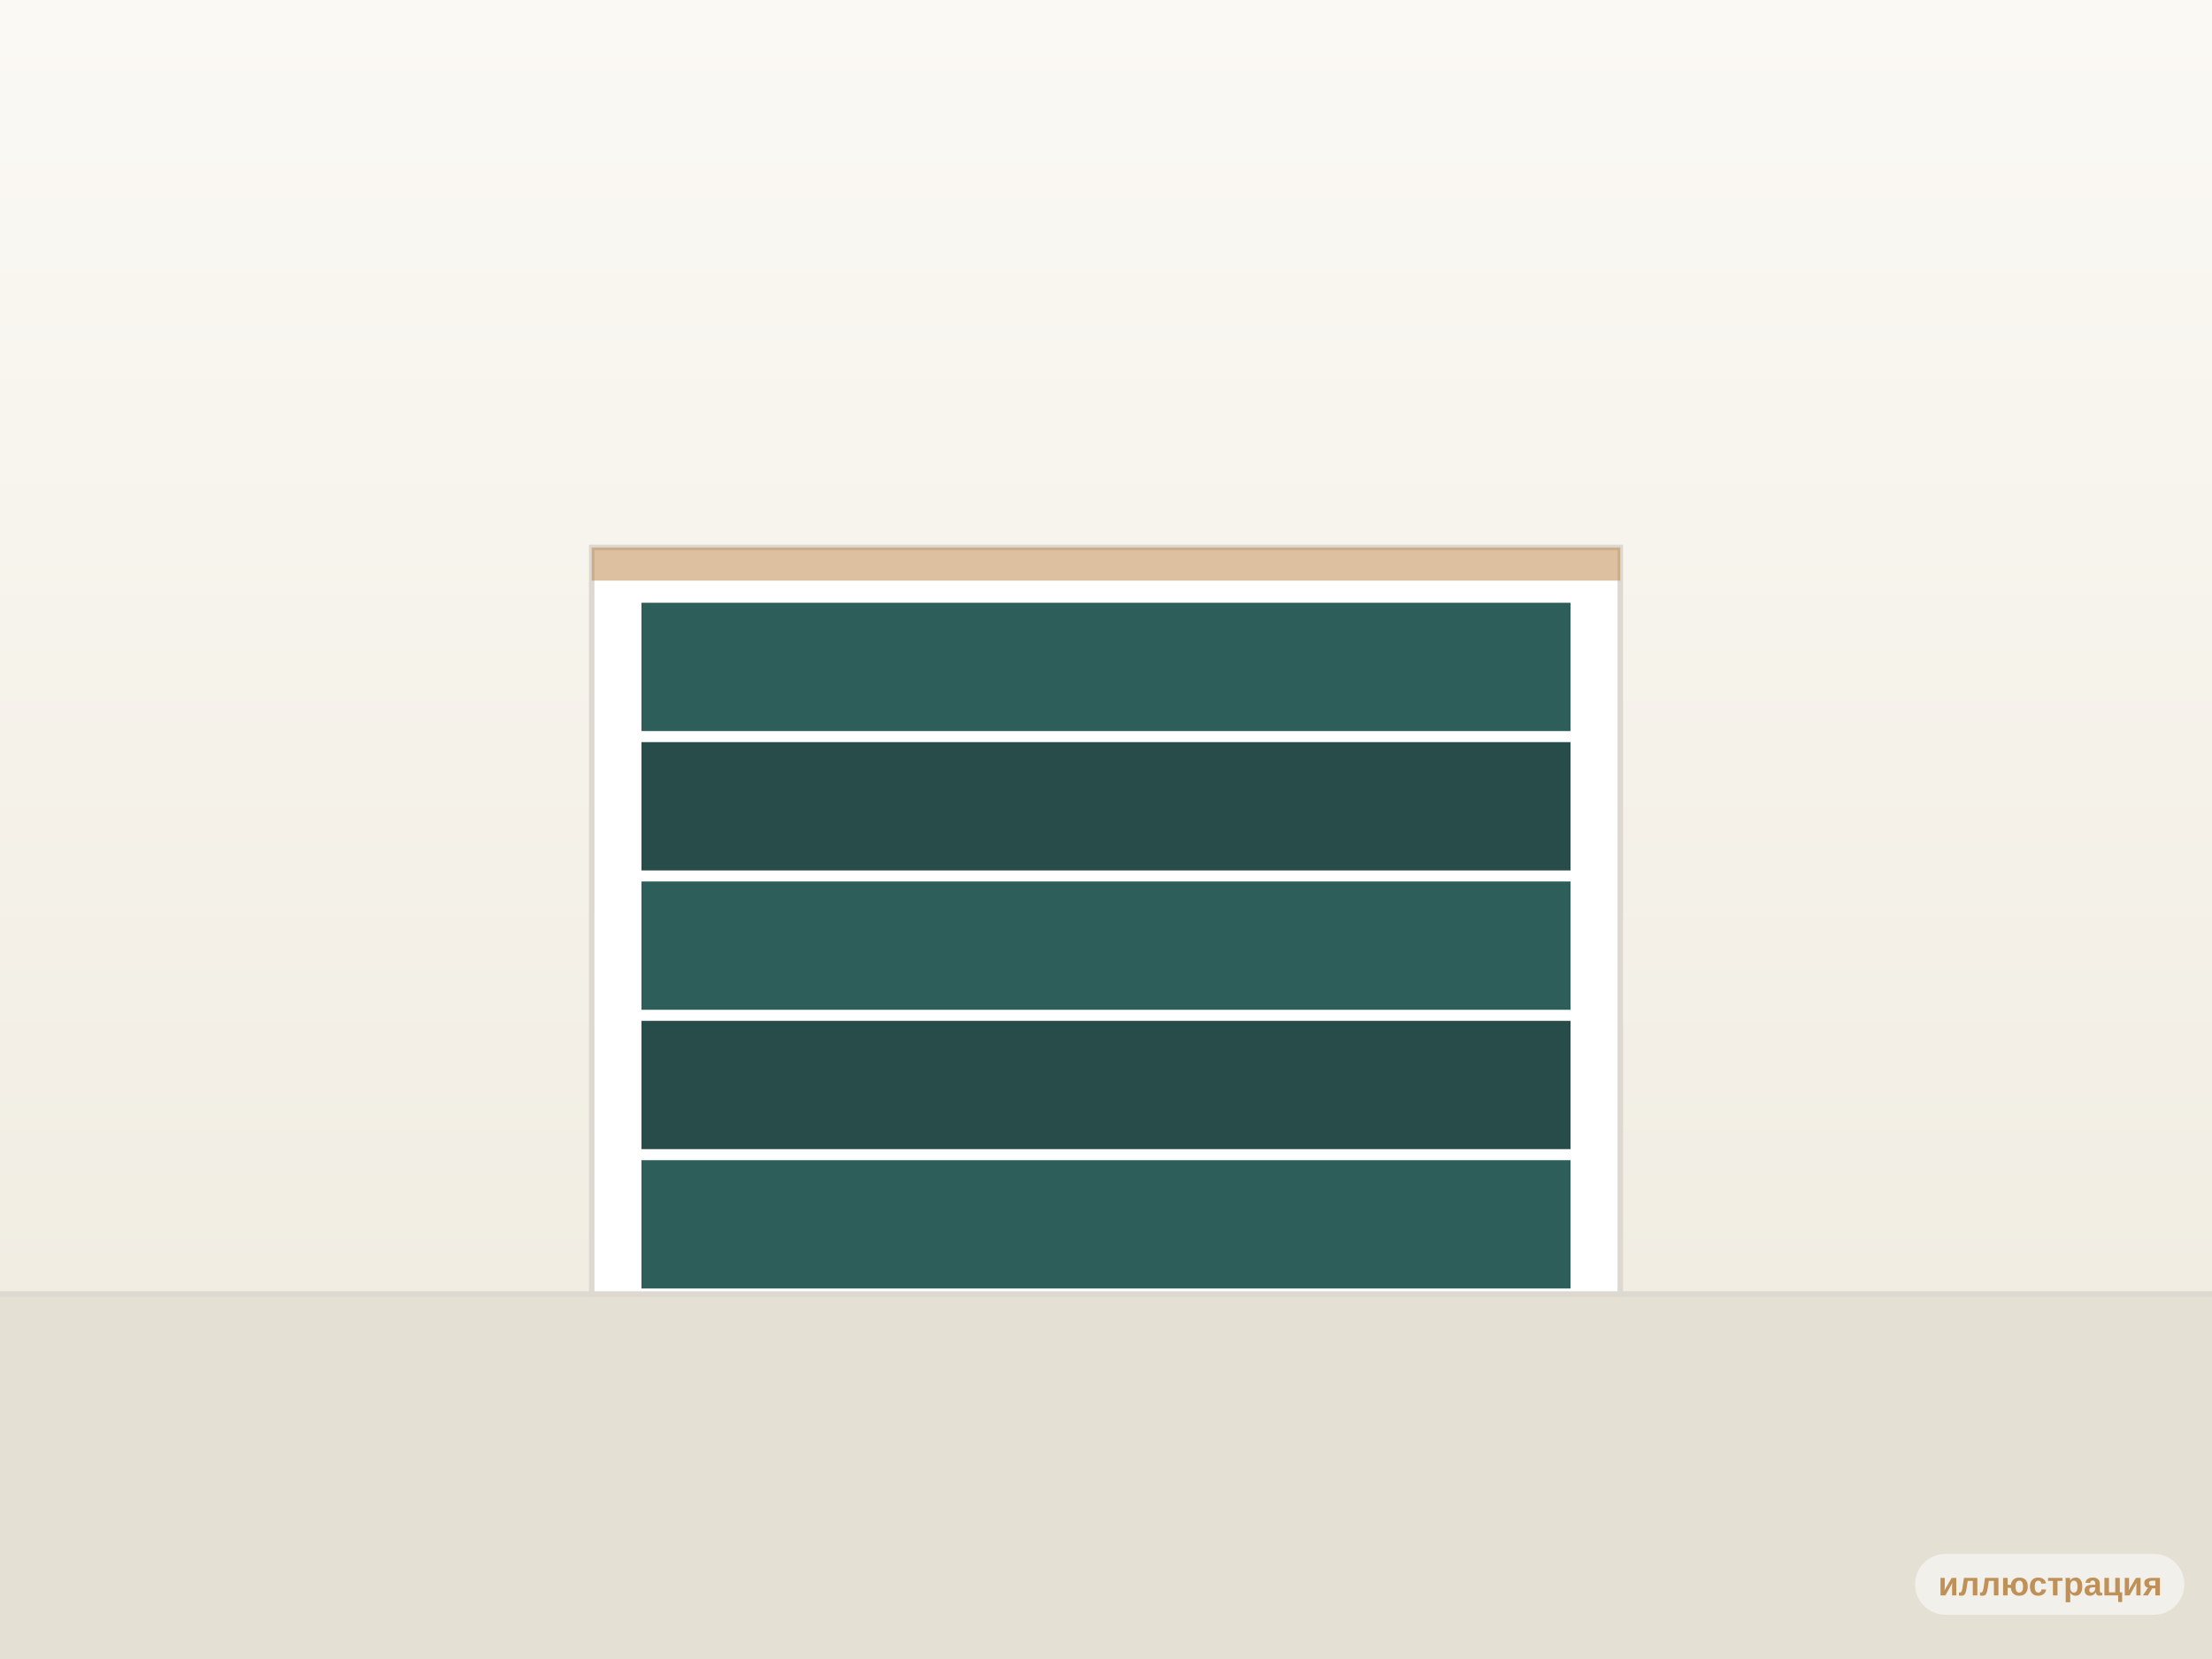
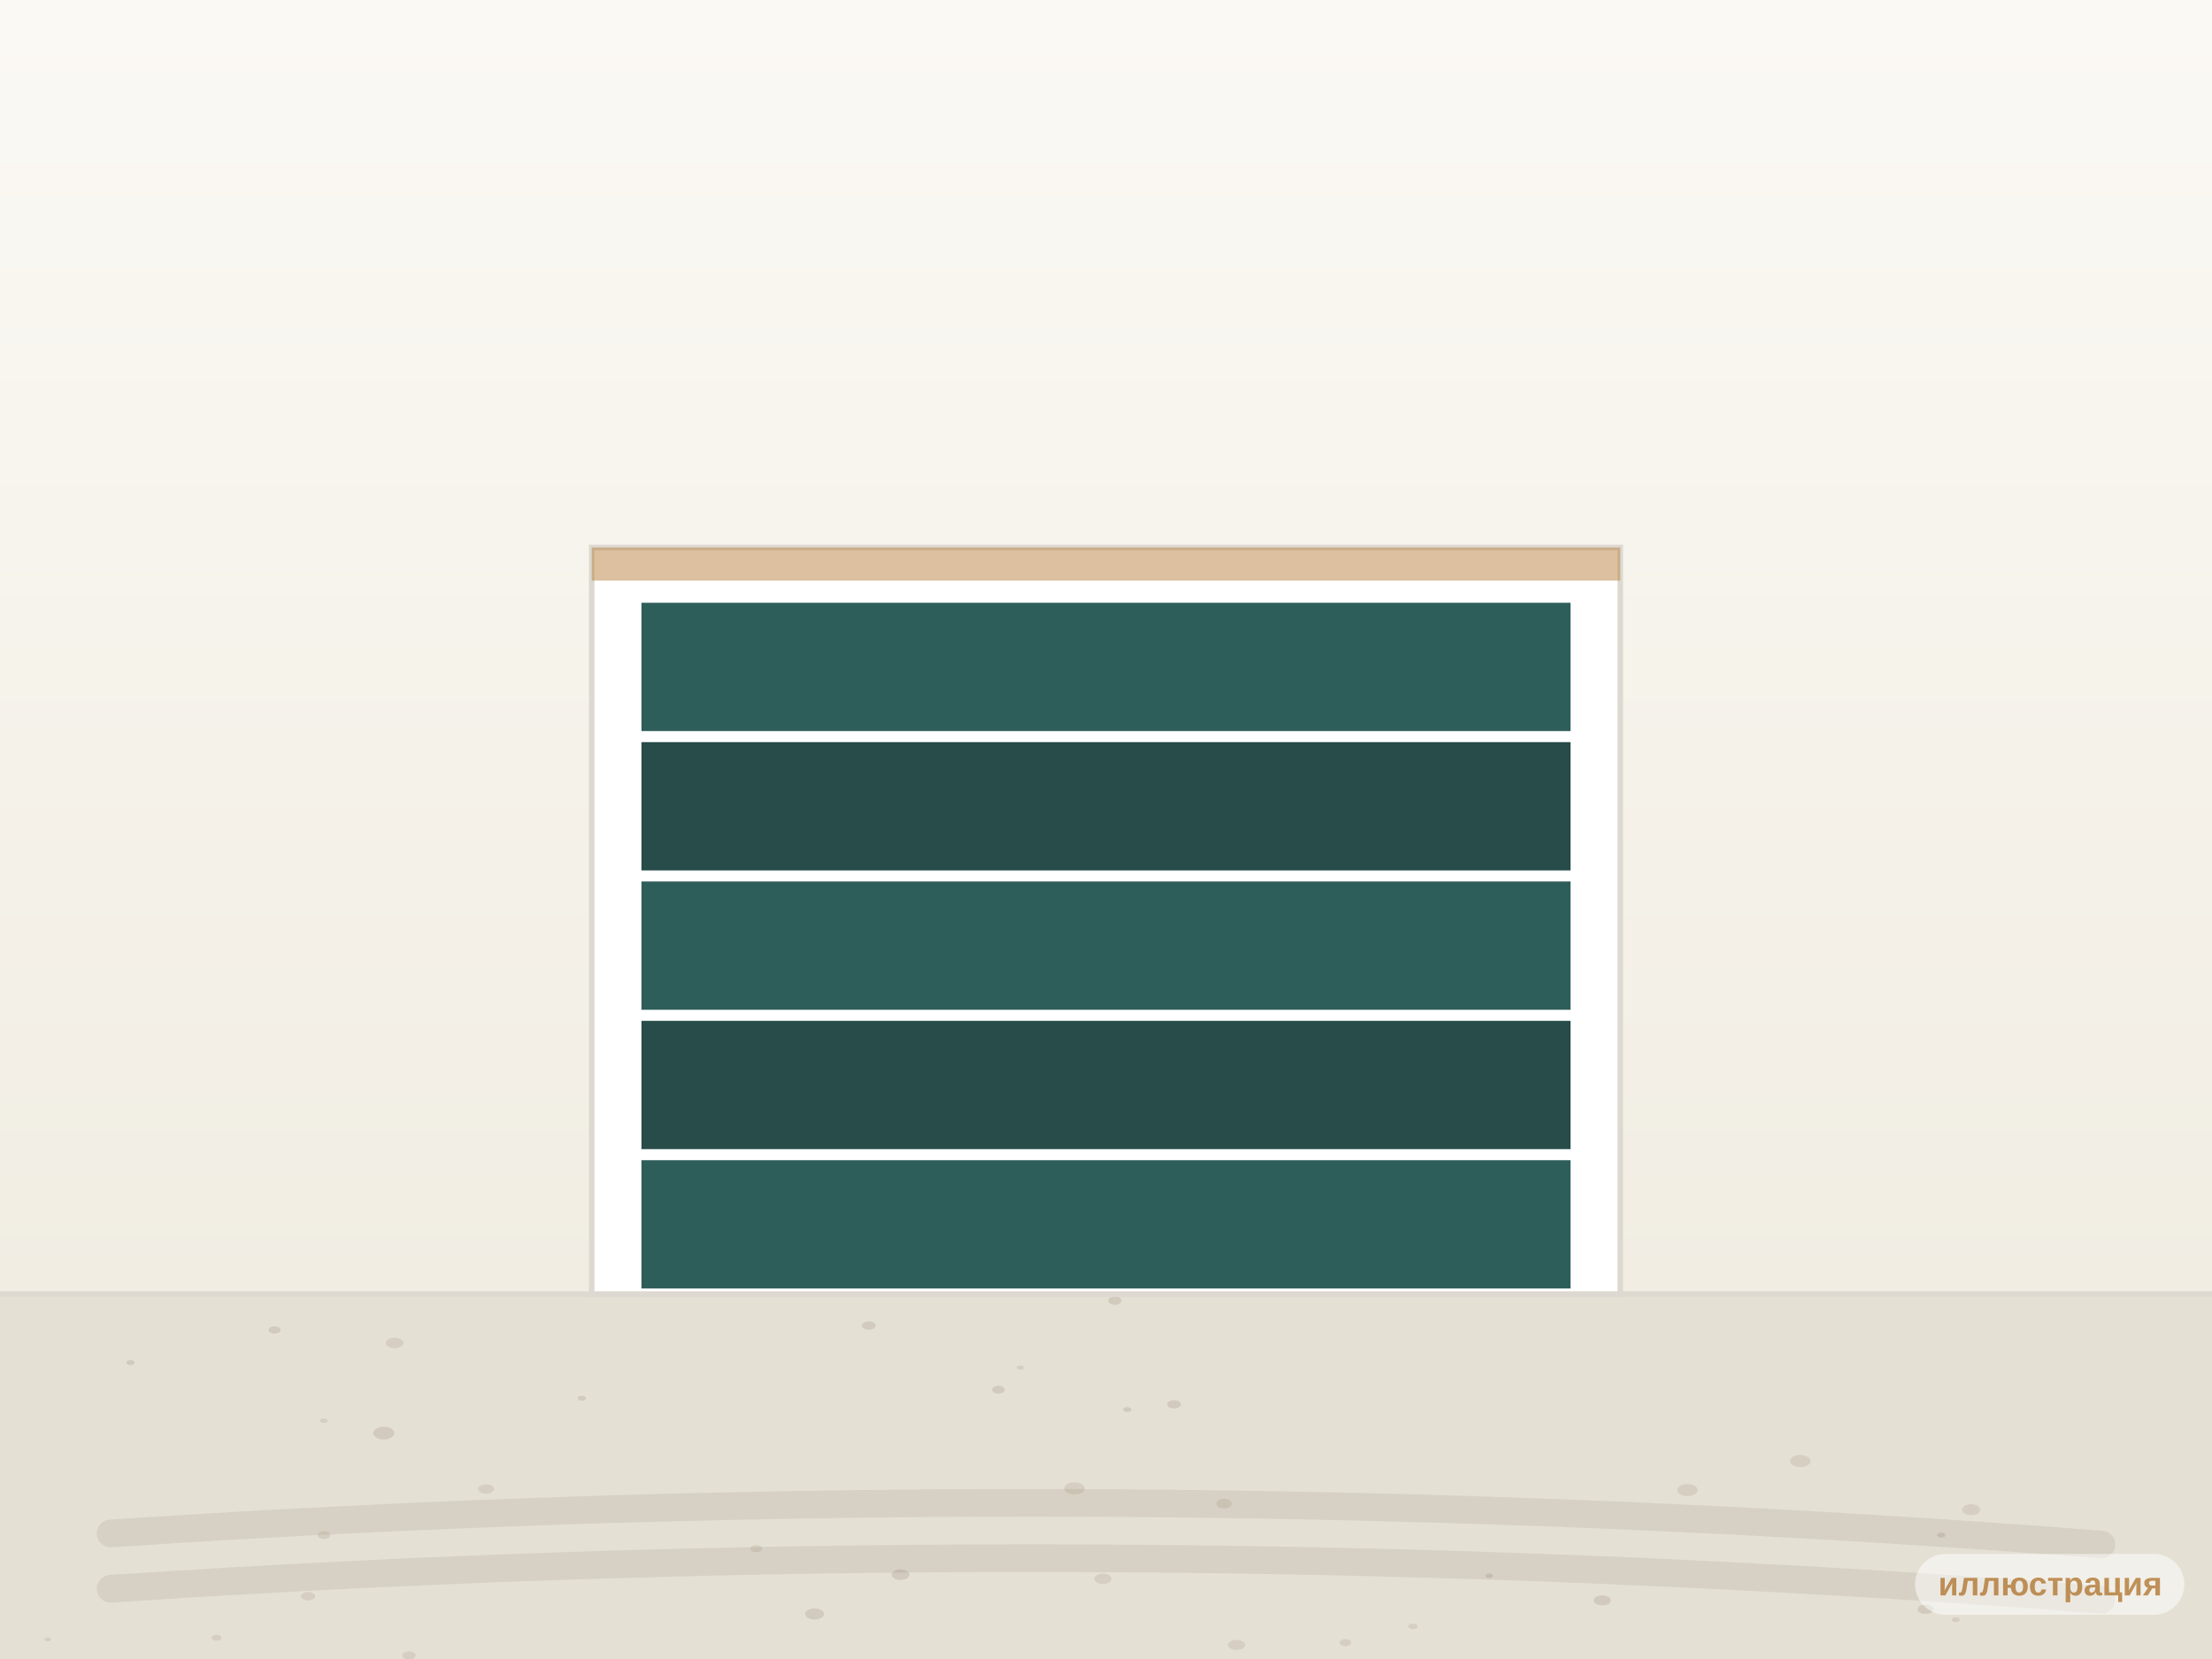
<svg xmlns="http://www.w3.org/2000/svg" width="800" height="600" viewBox="0 0 800 600" role="img">
  <defs>
    <linearGradient id="bg" x1="0" y1="0" x2="0" y2="1">
      <stop offset="0" stop-color="#F8F6F1" />
      <stop offset="1" stop-color="#ECE7DC" />
    </linearGradient>
    <linearGradient id="sky" x1="0" y1="0" x2="0" y2="1">
      <stop offset="0" stop-color="#FBF9F4" />
      <stop offset="1" stop-color="#F1EDE3" />
    </linearGradient>
+     <linearGradient id="duskSky" x1="0" y1="0" x2="0" y2="1">
+       <stop offset="0" stop-color="#1B2422" />
+       <stop offset="1" stop-color="#2C3A34" />
+     </linearGradient>
+     <radialGradient id="workLight" cx="50%" cy="30%" r="70%">
+       <stop offset="0" stop-color="#B98242" stop-opacity="0.35" />
+       <stop offset="1" stop-color="#B98242" stop-opacity="0" />
+     </radialGradient>
  </defs>
  <rect width="800" height="600" fill="url(#bg)" />
  <rect width="800" height="468" fill="url(#sky)" />
  <rect x="0" y="468" width="800" height="132" fill="#E4E0D4" />
+   <g opacity="0.1" stroke="#54432E" stroke-width="10" fill="none" stroke-linecap="round">
+     <path d="M 40 554.6 Q 400 530.6 760 558.6" />
+     <path d="M 40 574.6 Q 400 550.6 760 578.6" />
+   </g>
+   <ellipse cx="17.3" cy="592.9" rx="1.2" ry="0.7" fill="#7A6449" opacity="0.14" />
+   <ellipse cx="325.7" cy="569.5" rx="3.2" ry="1.9" fill="#54432E" opacity="0.14" />
+   <ellipse cx="447.2" cy="594.9" rx="3.1" ry="1.8" fill="#7A6449" opacity="0.14" />
+   <ellipse cx="361.1" cy="502.6" rx="2.3" ry="1.4" fill="#54432E" opacity="0.14" />
+   <ellipse cx="651.1" cy="528.4" rx="3.7" ry="2.2" fill="#7A6449" opacity="0.14" />
+   <ellipse cx="511.0" cy="588.2" rx="1.7" ry="1.0" fill="#7A6449" opacity="0.14" />
+   <ellipse cx="388.6" cy="538.3" rx="3.7" ry="2.2" fill="#7A6449" opacity="0.14" />
+   <ellipse cx="702.1" cy="555.2" rx="1.5" ry="0.9" fill="#54432E" opacity="0.14" />
+   <ellipse cx="138.8" cy="518.3" rx="3.8" ry="2.3" fill="#54432E" opacity="0.14" />
+   <ellipse cx="47.2" cy="492.8" rx="1.5" ry="0.9" fill="#54432E" opacity="0.14" />
+   <ellipse cx="696.4" cy="582.0" rx="2.9" ry="1.7" fill="#54432E" opacity="0.14" />
+   <ellipse cx="147.9" cy="598.7" rx="2.4" ry="1.5" fill="#7A6449" opacity="0.14" />
+   <ellipse cx="294.6" cy="583.7" rx="3.4" ry="2.0" fill="#54432E" opacity="0.14" />
+   <ellipse cx="403.2" cy="470.4" rx="2.4" ry="1.5" fill="#54432E" opacity="0.14" />
+   <ellipse cx="538.6" cy="569.9" rx="1.4" ry="0.8" fill="#54432E" opacity="0.14" />
+   <ellipse cx="111.4" cy="577.3" rx="2.6" ry="1.5" fill="#7A6449" opacity="0.14" />
+   <ellipse cx="486.6" cy="594.1" rx="2.1" ry="1.3" fill="#7A6449" opacity="0.14" />
+   <ellipse cx="369.0" cy="494.6" rx="1.3" ry="0.8" fill="#7A6449" opacity="0.14" />
+   <ellipse cx="175.8" cy="538.5" rx="2.9" ry="1.7" fill="#7A6449" opacity="0.14" />
+   <ellipse cx="117.2" cy="555.2" rx="2.3" ry="1.4" fill="#7A6449" opacity="0.14" />
+   <ellipse cx="407.7" cy="509.8" rx="1.5" ry="0.9" fill="#54432E" opacity="0.14" />
+   <ellipse cx="99.3" cy="481.0" rx="2.2" ry="1.3" fill="#54432E" opacity="0.14" />
+   <ellipse cx="273.5" cy="560.1" rx="2.1" ry="1.3" fill="#7A6449" opacity="0.14" />
+   <ellipse cx="210.4" cy="505.7" rx="1.5" ry="0.9" fill="#54432E" opacity="0.14" />
+   <ellipse cx="712.9" cy="546.0" rx="3.3" ry="2.0" fill="#7A6449" opacity="0.14" />
+   <ellipse cx="610.3" cy="538.9" rx="3.7" ry="2.2" fill="#7A6449" opacity="0.14" />
+   <ellipse cx="78.3" cy="592.3" rx="1.8" ry="1.1" fill="#7A6449" opacity="0.14" />
+   <ellipse cx="579.5" cy="578.8" rx="3.1" ry="1.8" fill="#54432E" opacity="0.14" />
+   <ellipse cx="398.9" cy="571.0" rx="3.1" ry="1.9" fill="#7A6449" opacity="0.14" />
+   <ellipse cx="442.7" cy="543.8" rx="2.8" ry="1.7" fill="#7A6449" opacity="0.14" />
+   <ellipse cx="142.7" cy="485.7" rx="3.2" ry="1.9" fill="#7A6449" opacity="0.14" />
+   <ellipse cx="117.1" cy="513.8" rx="1.4" ry="0.8" fill="#7A6449" opacity="0.14" />
+   <ellipse cx="424.6" cy="507.9" rx="2.5" ry="1.5" fill="#54432E" opacity="0.14" />
+   <ellipse cx="314.2" cy="479.4" rx="2.5" ry="1.5" fill="#54432E" opacity="0.14" />
+   <ellipse cx="707.3" cy="585.8" rx="1.5" ry="0.9" fill="#7A6449" opacity="0.14" />
  <line x1="0" y1="468" x2="800" y2="468" stroke="#DDD9D1" stroke-width="2" />
  <rect x="214" y="198" width="372" height="270" fill="#ffffff" stroke="#DDD9D1" stroke-width="2" />
  <rect x="232" y="218" width="336" height="46.4" fill="#174C48" opacity="0.9" />
  <rect x="232" y="268.4" width="336" height="46.4" fill="#103936" opacity="0.9" />
  <rect x="232" y="318.8" width="336" height="46.4" fill="#174C48" opacity="0.9" />
  <rect x="232" y="369.2" width="336" height="46.4" fill="#103936" opacity="0.9" />
  <rect x="232" y="419.6" width="336" height="46.4" fill="#174C48" opacity="0.9" />
  <rect x="214" y="198" width="372" height="12" fill="#B98242" opacity="0.5" />
  <g opacity="0.85">
    <rect x="692.6" y="562" width="97.4" height="22" rx="11" fill="#ffffff" opacity="0.6" />
    <text x="782" y="577" text-anchor="end" font-family="Arial, sans-serif" font-size="12" fill="#B98242" font-weight="600">иллюстрация</text>
  </g>
</svg>
